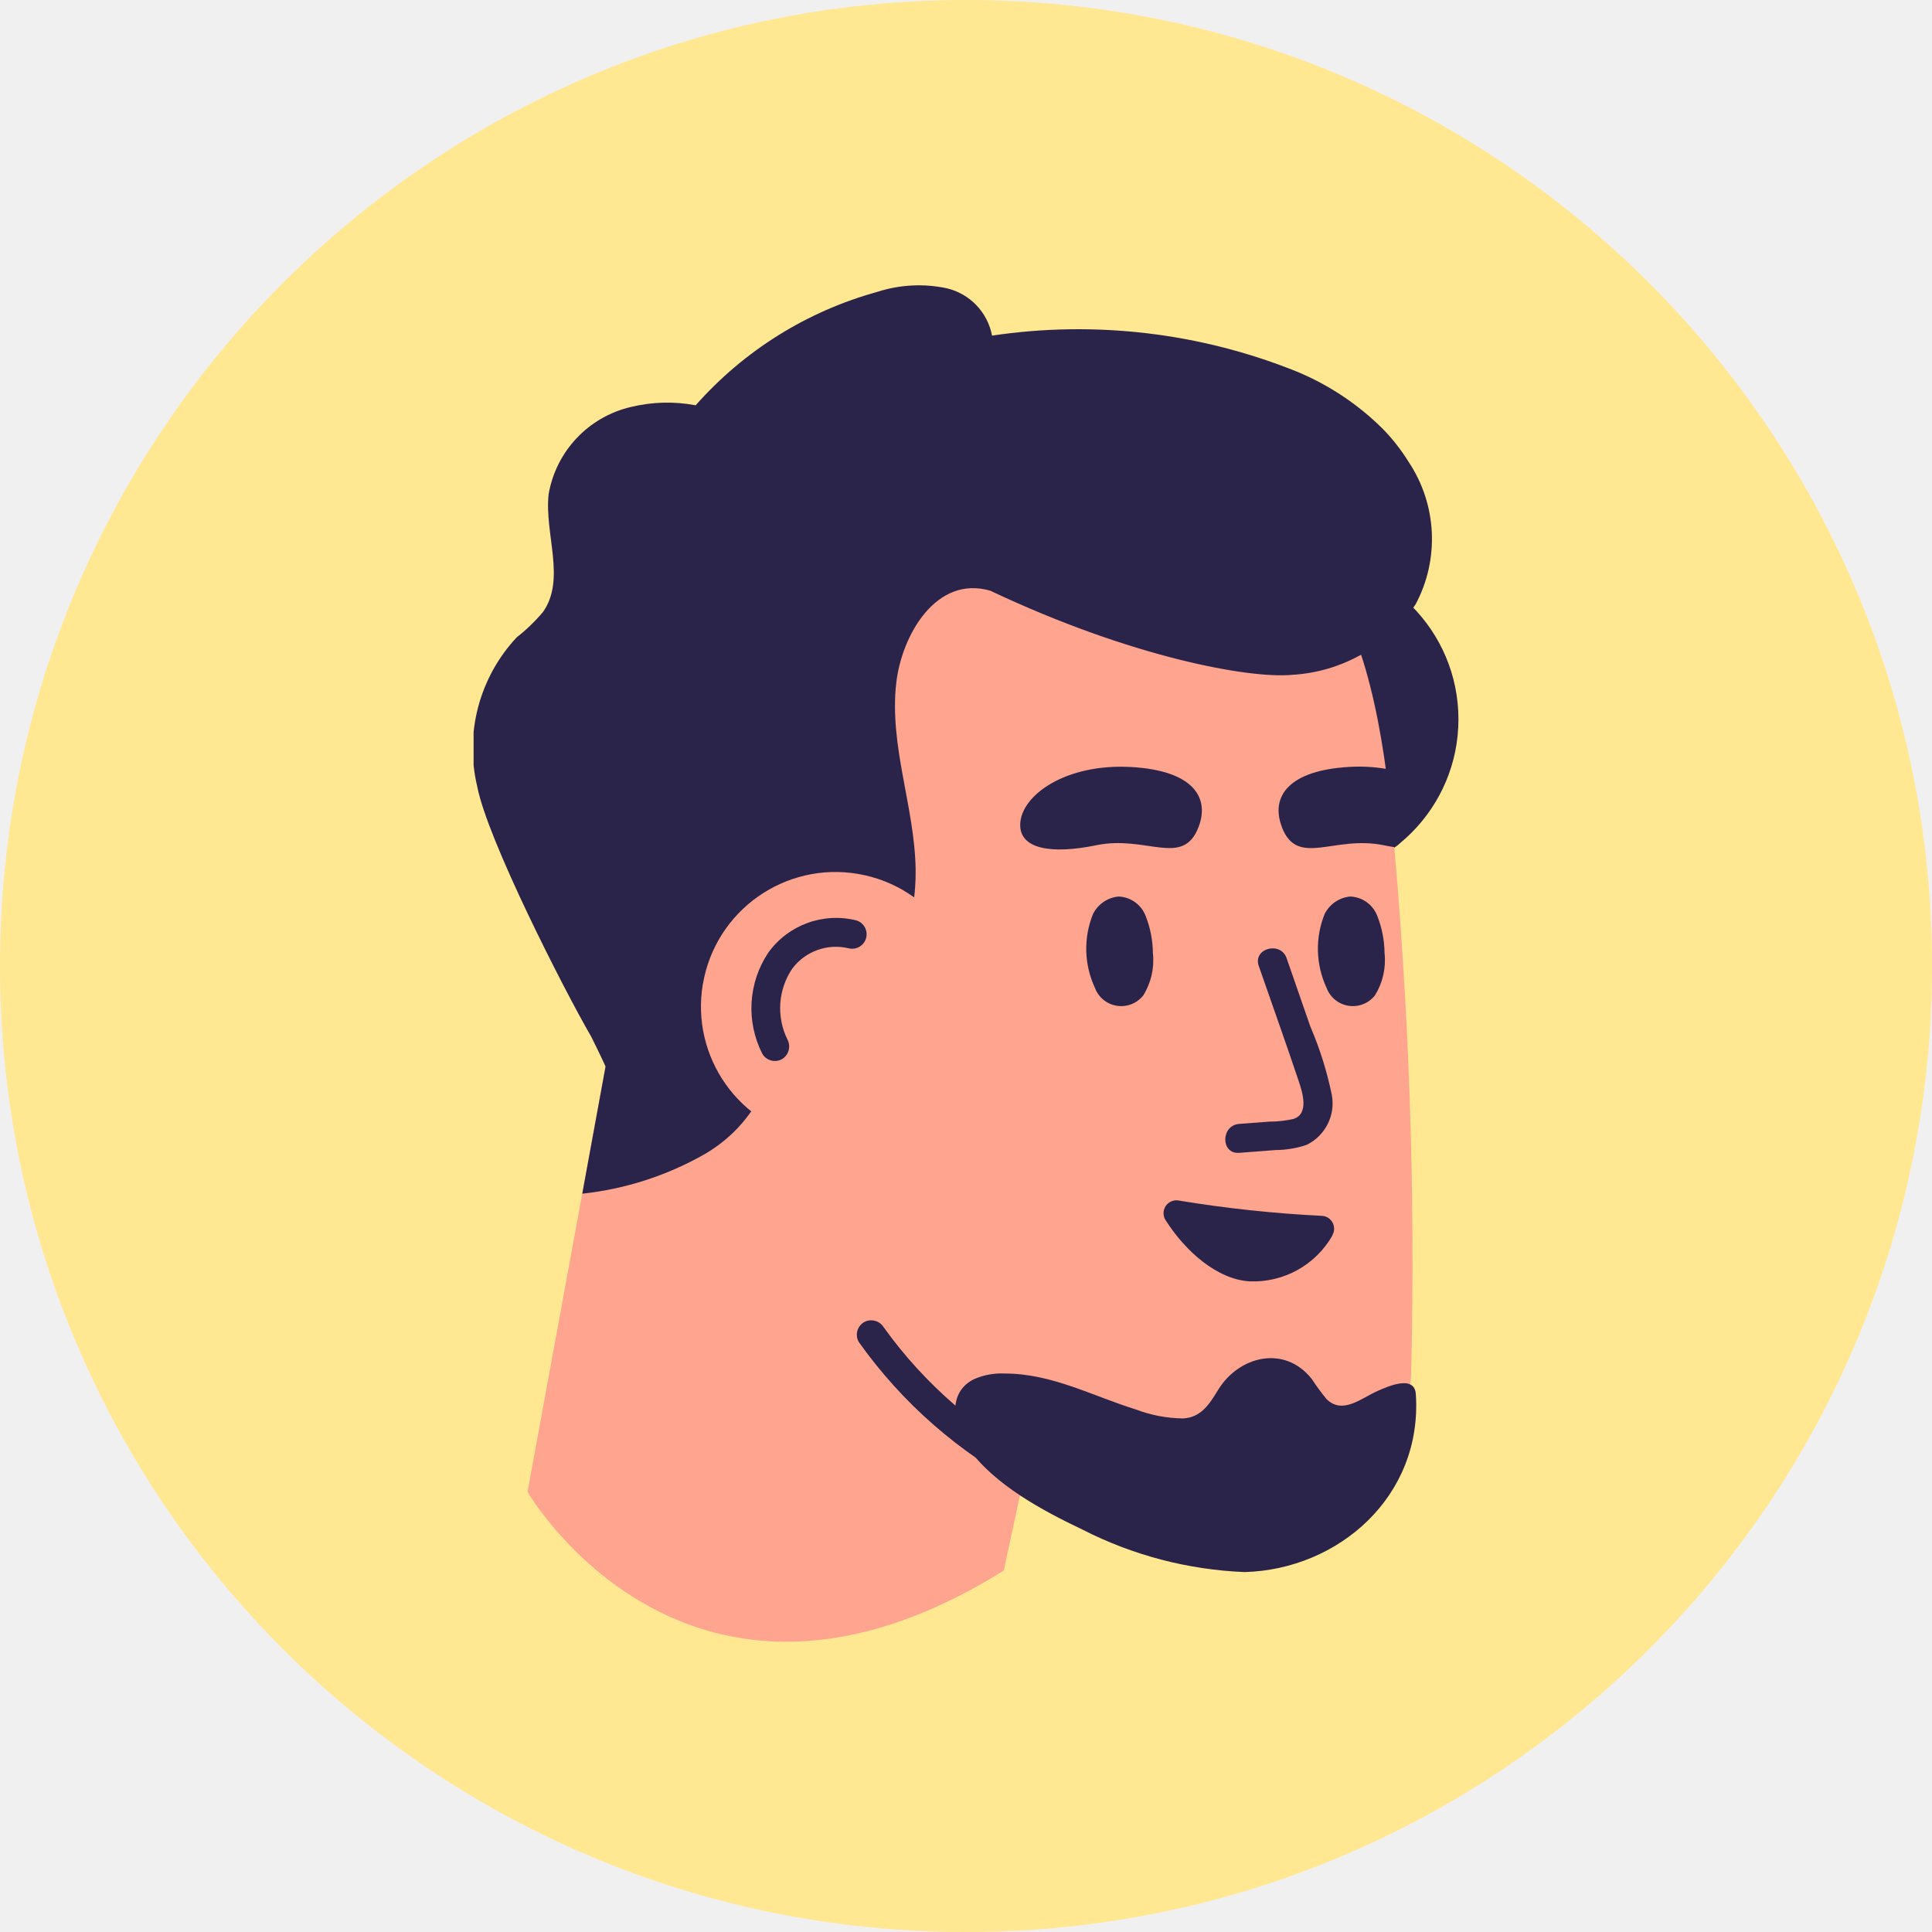
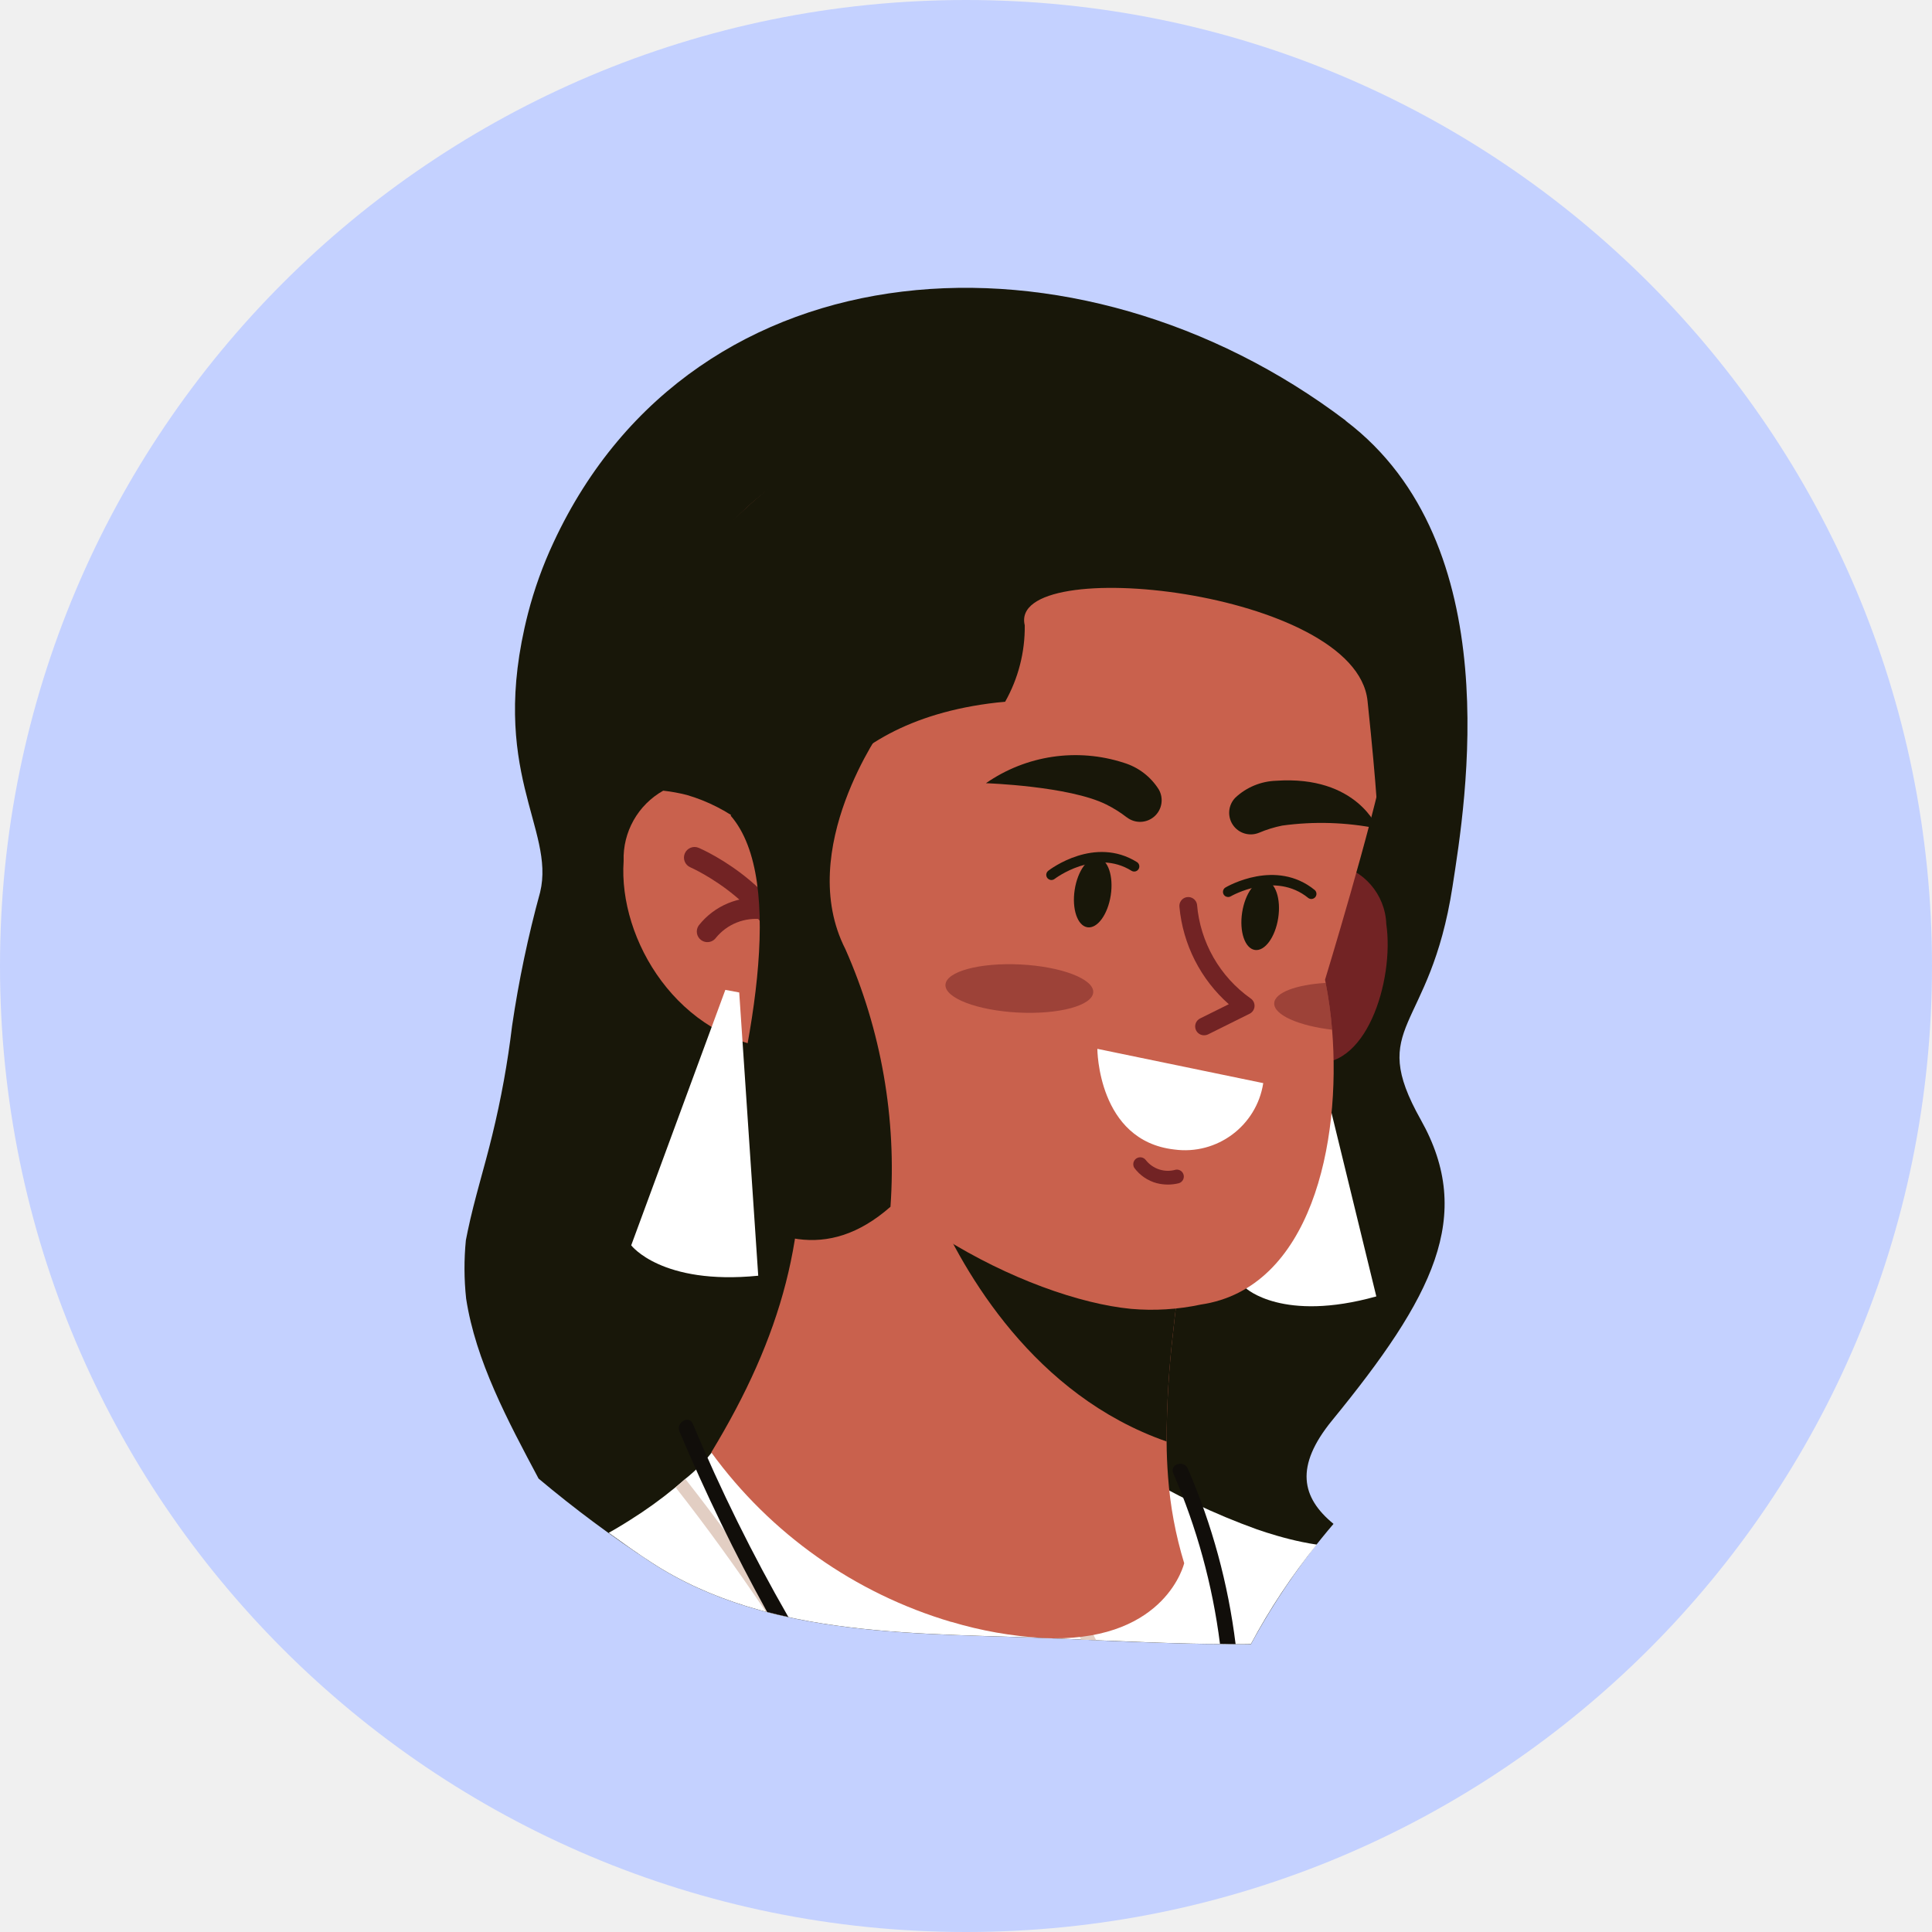
- <svg xmlns="http://www.w3.org/2000/svg" id="Grupo_984436" data-name="Grupo 984436" width="90" height="90" viewBox="0 0 90 90">
+ <svg xmlns="http://www.w3.org/2000/svg" id="Grupo_984262" data-name="Grupo 984262" width="90" height="90" viewBox="0 0 90 90">
  <defs>
    <clipPath id="clip-path">
-       <rect id="Rectángulo_339485" data-name="Rectángulo 339485" width="45.877" height="63.2" fill="none" />
+       <rect id="Rectángulo_38904" data-name="Rectángulo 38904" width="46.721" height="63.186" fill="none" />
+     </clipPath>
+     <clipPath id="clip-path-3">
+       <rect id="Rectángulo_38901" data-name="Rectángulo 38901" width="2.703" height="2.181" fill="none" />
+     </clipPath>
+     <clipPath id="clip-path-4">
+       <rect id="Rectángulo_38902" data-name="Rectángulo 38902" width="6.883" height="2.268" fill="none" />
    </clipPath>
  </defs>
  <g id="Grupo_159043" data-name="Grupo 159043" transform="translate(0 0)">
-     <circle id="Elipse_4780" data-name="Elipse 4780" cx="45" cy="45" r="45" transform="translate(0)" fill="#ffe891" />
+     <circle id="Elipse_4780" data-name="Elipse 4780" cx="45" cy="45" r="45" transform="translate(0)" fill="#c4d1ff" />
  </g>
-   <g id="Grupo_984356" data-name="Grupo 984356" transform="translate(22.062 13.28)">
-     <g id="Grupo_984356-2" data-name="Grupo 984356" transform="translate(0 0)" clip-path="url(#clip-path)">
-       <path id="Trazado_212199" data-name="Trazado 212199" d="M17.722,24.356,13.433,47.737S20.882,60.605,35.62,51.4l3.067-14.255Z" transform="translate(-10.921 8.481)" fill="#ffa58f" />
-       <path id="Trazado_212200" data-name="Trazado 212200" d="M0,16.935A7.481,7.481,0,1,0,7.481,9.454,7.481,7.481,0,0,0,0,16.935" transform="translate(30.916 3.292)" fill="#2b244a" />
-       <path id="Trazado_212201" data-name="Trazado 212201" d="M2,16.158C4.229,3.324,14.209.919,25.881,4.524s14.344,8.843,15.387,19.248a218.877,218.877,0,0,1,.909,25.96c-.189,3.321-4.519,10.052-13.39,6.662A45.67,45.67,0,0,1,9.8,43.035C6.922,39.594-.235,28.992,2,16.158" transform="translate(1.496 1.046)" fill="#ffa58f" />
-       <path id="Trazado_212202" data-name="Trazado 212202" d="M22.068,43.58a22.168,22.168,0,0,1-7.775-6.8.678.678,0,0,1,.243-.922.688.688,0,0,1,.922.241,20.7,20.7,0,0,0,7.291,6.314c.77.4.088,1.567-.681,1.165" transform="translate(3.65 12.455)" fill="#2b244a" />
-       <path id="Trazado_212203" data-name="Trazado 212203" d="M2.239,38.108l.069-.038a3.149,3.149,0,0,1,1.451-.278c2.2,0,4.076,1.039,6.12,1.676a6.413,6.413,0,0,0,2.192.417c.841-.042,1.226-.654,1.637-1.327.959-1.573,3.09-2.121,4.365-.51a10.818,10.818,0,0,0,.674.921c.754.768,1.643-.039,2.408-.372.457-.2,1.7-.758,1.765.151.32,4.773-3.61,8.177-7.979,8.294a18.214,18.214,0,0,1-7.558-1.982c-1.838-.876-4.078-2.071-5.3-3.775-.689-.96-1.019-2.509.158-3.178" transform="translate(20.973 12.911)" fill="#2b244a" />
-       <path id="Trazado_212204" data-name="Trazado 212204" d="M1.872,19.446c.732,1.912,2.42.372,4.754.856.174.038.336.062.5.088.957-.484.914-2.947-.41-3.65a7.551,7.551,0,0,0-1.7-.088c-2.842.162-3.674,1.391-3.14,2.793" transform="translate(35.775 5.794)" fill="#2b244a" />
-       <path id="Trazado_212205" data-name="Trazado 212205" d="M17.176,19.442c-.727,1.913-2.425.375-4.759.856-2.145.441-3.578.162-3.553-.967.031-1.364,2.122-2.847,5.168-2.676,2.851.16,3.674,1.391,3.144,2.787" transform="translate(16.599 5.795)" fill="#2b244a" />
-       <path id="Trazado_212206" data-name="Trazado 212206" d="M10.873,21.926a1.488,1.488,0,0,1,1.184-.8,1.408,1.408,0,0,1,1.27.926,4.879,4.879,0,0,1,.33,1.711,3.1,3.1,0,0,1-.446,1.966,1.307,1.307,0,0,1-2.256-.349,4.316,4.316,0,0,1-.082-3.457" transform="translate(17.988 7.357)" fill="#2b244a" />
-       <path id="Trazado_212207" data-name="Trazado 212207" d="M2.869,21.926a1.488,1.488,0,0,1,1.184-.8,1.408,1.408,0,0,1,1.27.926,4.879,4.879,0,0,1,.33,1.711,3.105,3.105,0,0,1-.446,1.966,1.307,1.307,0,0,1-2.256-.349,4.316,4.316,0,0,1-.082-3.457" transform="translate(36.783 7.357)" fill="#2b244a" />
-       <path id="Trazado_212208" data-name="Trazado 212208" d="M6.368,34.985c-1.255-2.165-4.825-9.168-5.294-11.627a7.587,7.587,0,0,1,1.842-6.951,8.184,8.184,0,0,0,1.223-1.181C5.213,13.7,4.2,11.6,4.4,9.741A5.056,5.056,0,0,1,8.23,5.679,7.127,7.127,0,0,1,11.25,5.6,17.492,17.492,0,0,1,19.724.313,6.261,6.261,0,0,1,22.935.146a2.8,2.8,0,0,1,2.121,2.208A27.256,27.256,0,0,1,39.24,4.024a12.424,12.424,0,0,1,4.026,2.682,8.857,8.857,0,0,1,1.193,1.526,6.472,6.472,0,0,1,.333,6.632,7.432,7.432,0,0,1-5.782,3.294c-1.971.179-7.46-.81-14.029-3.918-2.528-.747-4.146,2.084-4.39,4.322-.324,2.918.856,5.735.906,8.641.036,2.346-.72,4.828-3.141,5.648a5.462,5.462,0,0,1-2.854.136c-.212,2.967-1.068,5.871-3.811,7.485a14.708,14.708,0,0,1-5.724,1.855L7.052,36.4c-.235-.522-.684-1.42-.684-1.42" transform="translate(-0.905 0)" fill="#2b244a" />
-       <path id="Trazado_212209" data-name="Trazado 212209" d="M16.967,25.491A6.265,6.265,0,1,0,24.2,20.37a6.265,6.265,0,0,0-7.23,5.121" transform="translate(-6.286 7.061)" fill="#ffa58f" />
-       <path id="Trazado_212210" data-name="Trazado 212210" d="M12.158,33.246a.6.6,0,0,0-.5-.9A58.493,58.493,0,0,1,5,31.633a.6.6,0,0,0-.6.934c.907,1.422,2.38,2.741,3.9,2.831a4.238,4.238,0,0,0,3.869-2.153" transform="translate(27.848 11.012)" fill="#2b244a" />
-       <path id="Trazado_212211" data-name="Trazado 212211" d="M7.22,23.381q.552,1.592,1.106,3.184a16.369,16.369,0,0,1,.994,3.16,2.149,2.149,0,0,1-1.173,2.349,4.563,4.563,0,0,1-1.428.239l-1.71.131c-.866.066-.862-1.282,0-1.348l1.4-.107a5.068,5.068,0,0,0,1.124-.123c.746-.236.423-1.242.247-1.769-.6-1.792-1.24-3.573-1.859-5.358-.286-.821,1.017-1.174,1.3-.359" transform="translate(30.655 7.98)" fill="#2b244a" />
-       <path id="Trazado_212212" data-name="Trazado 212212" d="M24.98,23.289a2.538,2.538,0,0,0-2.64.946,3.291,3.291,0,0,0-.228,3.288.693.693,0,0,1-.241.922.68.68,0,0,1-.922-.241,4.669,4.669,0,0,1,.271-4.709,3.891,3.891,0,0,1,4.119-1.506.675.675,0,0,1-.359,1.3" transform="translate(-7.497 7.61)" fill="#2b244a" />
+   <g id="Grupo_162305" data-name="Grupo 162305" transform="translate(21.639 13.407)">
+     <g id="Grupo_162304" data-name="Grupo 162304" transform="translate(0)" clip-path="url(#clip-path)">
+       <g id="Grupo_162303" data-name="Grupo 162303" transform="translate(0 0)">
+         <g id="Grupo_162302" data-name="Grupo 162302" clip-path="url(#clip-path)">
+           <path id="Trazado_143571" data-name="Trazado 143571" d="M41.047,6.184C28.6-3.246,10.732-2.3,4.148,11.859a19.033,19.033,0,0,0-1.192,3.314c-1.878,7.345,1.282,10.013.566,12.985a52.286,52.286,0,0,0-1.306,6.223,42.85,42.85,0,0,1-.923,5.087C.934,40.962.461,42.44.148,43.945c-.039.192-.066.331-.085.424a13.231,13.231,0,0,0,.012,2.716c.444,2.9,1.94,5.691,3.375,8.386A55.512,55.512,0,0,0,8.736,59.4c5.524,3.581,12.652,3.245,18.989,3.528,2.965.133,5.931.275,8.9.259l.008,0a32.413,32.413,0,0,1,3.848-5.606c-1.492-1.223-1.82-2.675-.064-4.821,4.7-5.749,6.653-9.513,4.132-14s.42-4.037,1.474-10.857c.614-3.972,2.611-15.962-4.974-21.707" transform="translate(0 0)" fill="#181709" />
+           <path id="Trazado_143572" data-name="Trazado 143572" d="M36.894,65.242a30.012,30.012,0,0,1,3.069-4.634q-.332-.048-.668-.118c-.395-.08-.79-.181-1.186-.295q-.474-.137-.942-.3a31.559,31.559,0,0,1-5.659-2.7l-6.574-.765-.752-.088L12.631,54.992a7.676,7.676,0,0,1-2.084,2.555c-.143.127-.295.259-.455.39a20.038,20.038,0,0,1-2.114,1.524c-.218.139-.442.278-.68.416-.1.06-.213.121-.319.182.67.482,1.341.962,2.019,1.4,5.524,3.581,12.652,3.245,18.988,3.528,2.734.122,5.468.253,8.2.26.235,0,.469,0,.7-.006" transform="translate(-0.262 -2.062)" fill="#fff" />
+           <path id="Trazado_143573" data-name="Trazado 143573" d="M15.279,64.039c-1.454-2.189-2.985-4.326-4.61-6.391-.143.127-.295.258-.455.39,1.473,1.876,2.865,3.812,4.2,5.79.287.076.577.145.868.211" transform="translate(-0.383 -2.162)" fill="#e2cec3" />
+           <path id="Trazado_143574" data-name="Trazado 143574" d="M24.958,57.252a.3.3,0,0,0,0-.6.3.3,0,0,0,0,.6" transform="translate(-0.925 -2.125)" fill="#e2cec3" />
+           <path id="Trazado_143575" data-name="Trazado 143575" d="M25.242,57.033c1.58,2.624,3.037,5.316,4.413,8.049l.7.029q-2.207-4.406-4.754-8.633l-.752-.088c.052.086.106.172.155.258.08.127.157.257.233.384" transform="translate(-0.932 -2.115)" fill="#e2cec3" />
+           <path id="Trazado_143576" data-name="Trazado 143576" d="M40.1,35.459,37.821,47.935s1.707,1.6,6.072.38L40.758,35.467Z" transform="translate(-1.418 -1.33)" fill="#fff" />
+           <path id="Trazado_143577" data-name="Trazado 143577" d="M42.007,27.884a2.956,2.956,0,0,1,2.43,2.8c.383,2.615-.95,6.971-3.593,6.426s1.163-9.228,1.163-9.228" transform="translate(-1.497 -1.046)" fill="#722324" />
+           <line id="Línea_387" data-name="Línea 387" y2="0.002" transform="translate(33.188 47.104)" fill="#c9614d" />
+           <path id="Trazado_143578" data-name="Trazado 143578" d="M23.128,63.566a18.428,18.428,0,0,0,4.247.749l.471.018c5.31.045,6.127-3.5,6.127-3.5a18.366,18.366,0,0,1-.752-4.032c-.041-.531-.064-1.077-.067-1.641A44.353,44.353,0,0,1,33.465,50c.048-.455.1-.928.164-1.415l.007-.058C26.912,46.9,21.419,43.879,17.677,38.89l-1.007-.607-.679-.412-.127.392.121,1.252c.591,5.886-.762,10.751-4.042,16.156a21.3,21.3,0,0,0,11.185,7.9" transform="translate(-0.448 -1.42)" fill="#c9614d" />
+           <path id="Trazado_143579" data-name="Trazado 143579" d="M14.484,63.74c.327.086.658.162.99.234a80.767,80.767,0,0,1-4.45-9c-.186-.421-.8-.057-.619.362a88.3,88.3,0,0,0,4.078,8.4" transform="translate(-0.389 -2.055)" fill="#110e0a" />
+           <path id="Trazado_143580" data-name="Trazado 143580" d="M36.477,65.3c.243,0,.485.014.728.015a29.726,29.726,0,0,0-2.22-8.159c-.162-.426-.854-.242-.69.191A29.184,29.184,0,0,1,36.477,65.3" transform="translate(-1.285 -2.134)" fill="#110e0a" />
+           <path id="Trazado_143581" data-name="Trazado 143581" d="M22.716,44.334c1.4,3.222,4.673,8.922,10.842,11.073a44.579,44.579,0,0,1,.311-5.165c.049-.454.1-.928.165-1.414-.133.014-.269.025-.405.033-3.669.222-7.644-1.69-10.912-4.527" transform="translate(-0.852 -1.663)" fill="#181709" />
+           <path id="Trazado_143582" data-name="Trazado 143582" d="M7.7,26.969c-.251,3.648,2.529,8.326,7.292,8.785l.025,0h0l.1.011c.064.216.139.427.218.644.032.093.068.189.1.282a.062.062,0,0,0,.012.026c2.545,6.4,11.125,10.652,15.89,11.109a10.949,10.949,0,0,0,3.247-.2c5.137-.752,6.554-7.526,6.119-12.808a20.069,20.069,0,0,0-.3-2.181l-.029-.141s2.2-7.2,2.814-10.358c1.192-6.13-1.924-12.656-15.4-14.823s-17.3,6.026-18.562,10.426c-.212.732-.367,5.175.326,5.941A3.624,3.624,0,0,0,7.7,26.969" transform="translate(-0.288 -0.261)" fill="#c9614d" />
+           <path id="Trazado_143583" data-name="Trazado 143583" d="M39.315,30.433c-.137.892-.623,1.559-1.087,1.488s-.73-.852-.593-1.745.623-1.559,1.087-1.488.73.852.593,1.745" transform="translate(-1.41 -1.076)" fill="#181709" />
+           <path id="Trazado_143584" data-name="Trazado 143584" d="M36.853,29.427A.239.239,0,0,1,36.827,29c.1-.056,2.351-1.355,4.159.122a.239.239,0,0,1-.3.371c-1.551-1.27-3.593-.092-3.613-.081a.237.237,0,0,1-.217.013" transform="translate(-1.377 -1.066)" fill="#181709" />
+           <path id="Trazado_143585" data-name="Trazado 143585" d="M31.21,29.335c-.137.892-.623,1.559-1.087,1.488s-.73-.852-.593-1.745.624-1.559,1.088-1.488.729.852.592,1.745" transform="translate(-1.106 -1.034)" fill="#181709" />
+           <path id="Trazado_143586" data-name="Trazado 143586" d="M28.327,28.6a.239.239,0,0,1-.079-.419c.087-.067,2.16-1.642,4.14-.4a.239.239,0,0,1-.253.405c-1.7-1.064-3.576.363-3.594.377a.243.243,0,0,1-.214.04" transform="translate(-1.056 -1.024)" fill="#181709" />
+           <path id="Trazado_143587" data-name="Trazado 143587" d="M30.629,36.833s.007,4.282,3.582,4.689a3.692,3.692,0,0,0,4.146-3.092Z" transform="translate(-1.149 -1.381)" fill="#fff" />
+           <path id="Trazado_143588" data-name="Trazado 143588" d="M33.471,43.291a1.925,1.925,0,0,1-1.058-.719.324.324,0,0,1,.537-.361,1.31,1.31,0,0,0,1.395.449.324.324,0,0,1,.146.63,2.1,2.1,0,0,1-1.02,0" transform="translate(-1.214 -1.578)" fill="#722324" />
+           <path id="Trazado_143589" data-name="Trazado 143589" d="M9.563,23.648a7.931,7.931,0,0,1,1.09.2A8.059,8.059,0,0,1,15.276,27.4c.192-1.239,1.519-6.924,9.821-7.859.118-.013.246-.025.379-.036a7.079,7.079,0,0,0,.914-3.562c-.827-3.375,15.422-1.661,15.968,3.519.228,2.17.35,3.584.416,4.5v0a8.919,8.919,0,0,1,.058,1.685s1.434,1.494,1.554-5.64a9.687,9.687,0,0,0-2.409-6.364C38.734,9.7,32.577,6.877,25.768,6,15.687,4.714,8.341,15.306,7.859,19.172s1.7,4.477,1.7,4.477" transform="translate(-0.292 -0.221)" fill="#181709" />
+           <g id="Grupo_162298" data-name="Grupo 162298" transform="translate(37.718 32.381)" opacity="0.5">
+             <g id="Grupo_162297" data-name="Grupo 162297" transform="translate(0)">
+               <g id="Grupo_162296" data-name="Grupo 162296" clip-path="url(#clip-path-3)">
+                 <path id="Trazado_143590" data-name="Trazado 143590" d="M39.188,34.586c-.027.543,1.134,1.054,2.7,1.237a20.133,20.133,0,0,0-.3-2.181c-1.37.08-2.375.45-2.4.944" transform="translate(-39.188 -33.642)" fill="#722324" />
+               </g>
+             </g>
+           </g>
+           <path id="Trazado_143591" data-name="Trazado 143591" d="M35.709,35.924a.424.424,0,0,0,.228-.04l1.933-.961a.413.413,0,0,0,.051-.711,5.963,5.963,0,0,1-2.5-4.379.414.414,0,0,0-.819.121,6.9,6.9,0,0,0,2.3,4.525l-1.337.663a.414.414,0,0,0,.141.783" transform="translate(-1.298 -1.106)" fill="#722324" />
+           <path id="Trazado_143592" data-name="Trazado 143592" d="M31.8,25.516a1.006,1.006,0,0,0,1.486-1.3,2.923,2.923,0,0,0-1.628-1.242,7.3,7.3,0,0,0-6.422.952s3.872.129,5.607.992a5.706,5.706,0,0,1,.956.6" transform="translate(-0.946 -0.848)" fill="#181709" />
+           <path id="Trazado_143593" data-name="Trazado 143593" d="M38.4,26.279a1.006,1.006,0,0,1-1.1-1.638,2.916,2.916,0,0,1,1.891-.783c3.784-.262,4.736,2.225,4.736,2.225a13.354,13.354,0,0,0-4.449-.137,5.571,5.571,0,0,0-1.077.333" transform="translate(-1.387 -0.894)" fill="#181709" />
+           <g id="Grupo_162301" data-name="Grupo 162301" transform="translate(22.405 31.508)" opacity="0.5">
+             <g id="Grupo_162300" data-name="Grupo 162300">
+               <g id="Grupo_162299" data-name="Grupo 162299" clip-path="url(#clip-path-4)">
+                 <path id="Trazado_143594" data-name="Trazado 143594" d="M30.161,34.044c-.031.619-1.6,1.042-3.5.945s-3.416-.676-3.384-1.295,1.6-1.041,3.5-.945,3.416.676,3.384,1.295" transform="translate(-23.278 -32.735)" fill="#722324" />
+               </g>
+             </g>
+           </g>
+           <path id="Trazado_143595" data-name="Trazado 143595" d="M15.276,36.82l.025,0h0l.1.011c.062.215.137.427.216.644.034.093.069.189.1.282a.16.16,0,0,0,.013.026,4.4,4.4,0,0,0,1.892-.6,3.486,3.486,0,0,0,1.044-.987.494.494,0,0,0-.809-.566,2.656,2.656,0,0,1-1.245.947,3.563,3.563,0,0,1-.878.209,4.248,4.248,0,0,1-.466.034" transform="translate(-0.573 -1.328)" fill="#722324" />
+           <path id="Trazado_143596" data-name="Trazado 143596" d="M15.748,33.693a.493.493,0,0,1-.376-.421c-.422-3.477-4.414-5.244-4.453-5.261a.493.493,0,0,1,.39-.907c.186.08,4.553,2,5.043,6.048a.492.492,0,0,1-.43.55.514.514,0,0,1-.172-.01" transform="translate(-0.398 -1.015)" fill="#722324" />
+           <path id="Trazado_143597" data-name="Trazado 143597" d="M11.622,31.575a.48.48,0,0,1-.172-.078.493.493,0,0,1-.116-.688,3.387,3.387,0,0,1,3.073-1.265.493.493,0,0,1-.108.981,2.4,2.4,0,0,0-2.161.856.494.494,0,0,1-.516.194" transform="translate(-0.422 -1.107)" fill="#722324" />
+           <path id="Trazado_143598" data-name="Trazado 143598" d="M11.889,43.176c2.688,1.986,5.432,3.033,8.4.43a25.228,25.228,0,0,0-2.1-12c-2.365-4.636,1.763-10.352,1.763-10.352-2.63,1.089-5.543,1.058-7.106,4.135,2.608,3.01.98,11.184-.954,17.785" transform="translate(-0.446 -0.797)" fill="#181709" />
+           <path id="Trazado_143599" data-name="Trazado 143599" d="M12.453,33.979l-4.385,11.9s1.407,1.865,5.917,1.416L13.1,34.1Z" transform="translate(-0.303 -1.274)" fill="#fff" />
+         </g>
+       </g>
    </g>
  </g>
</svg>
